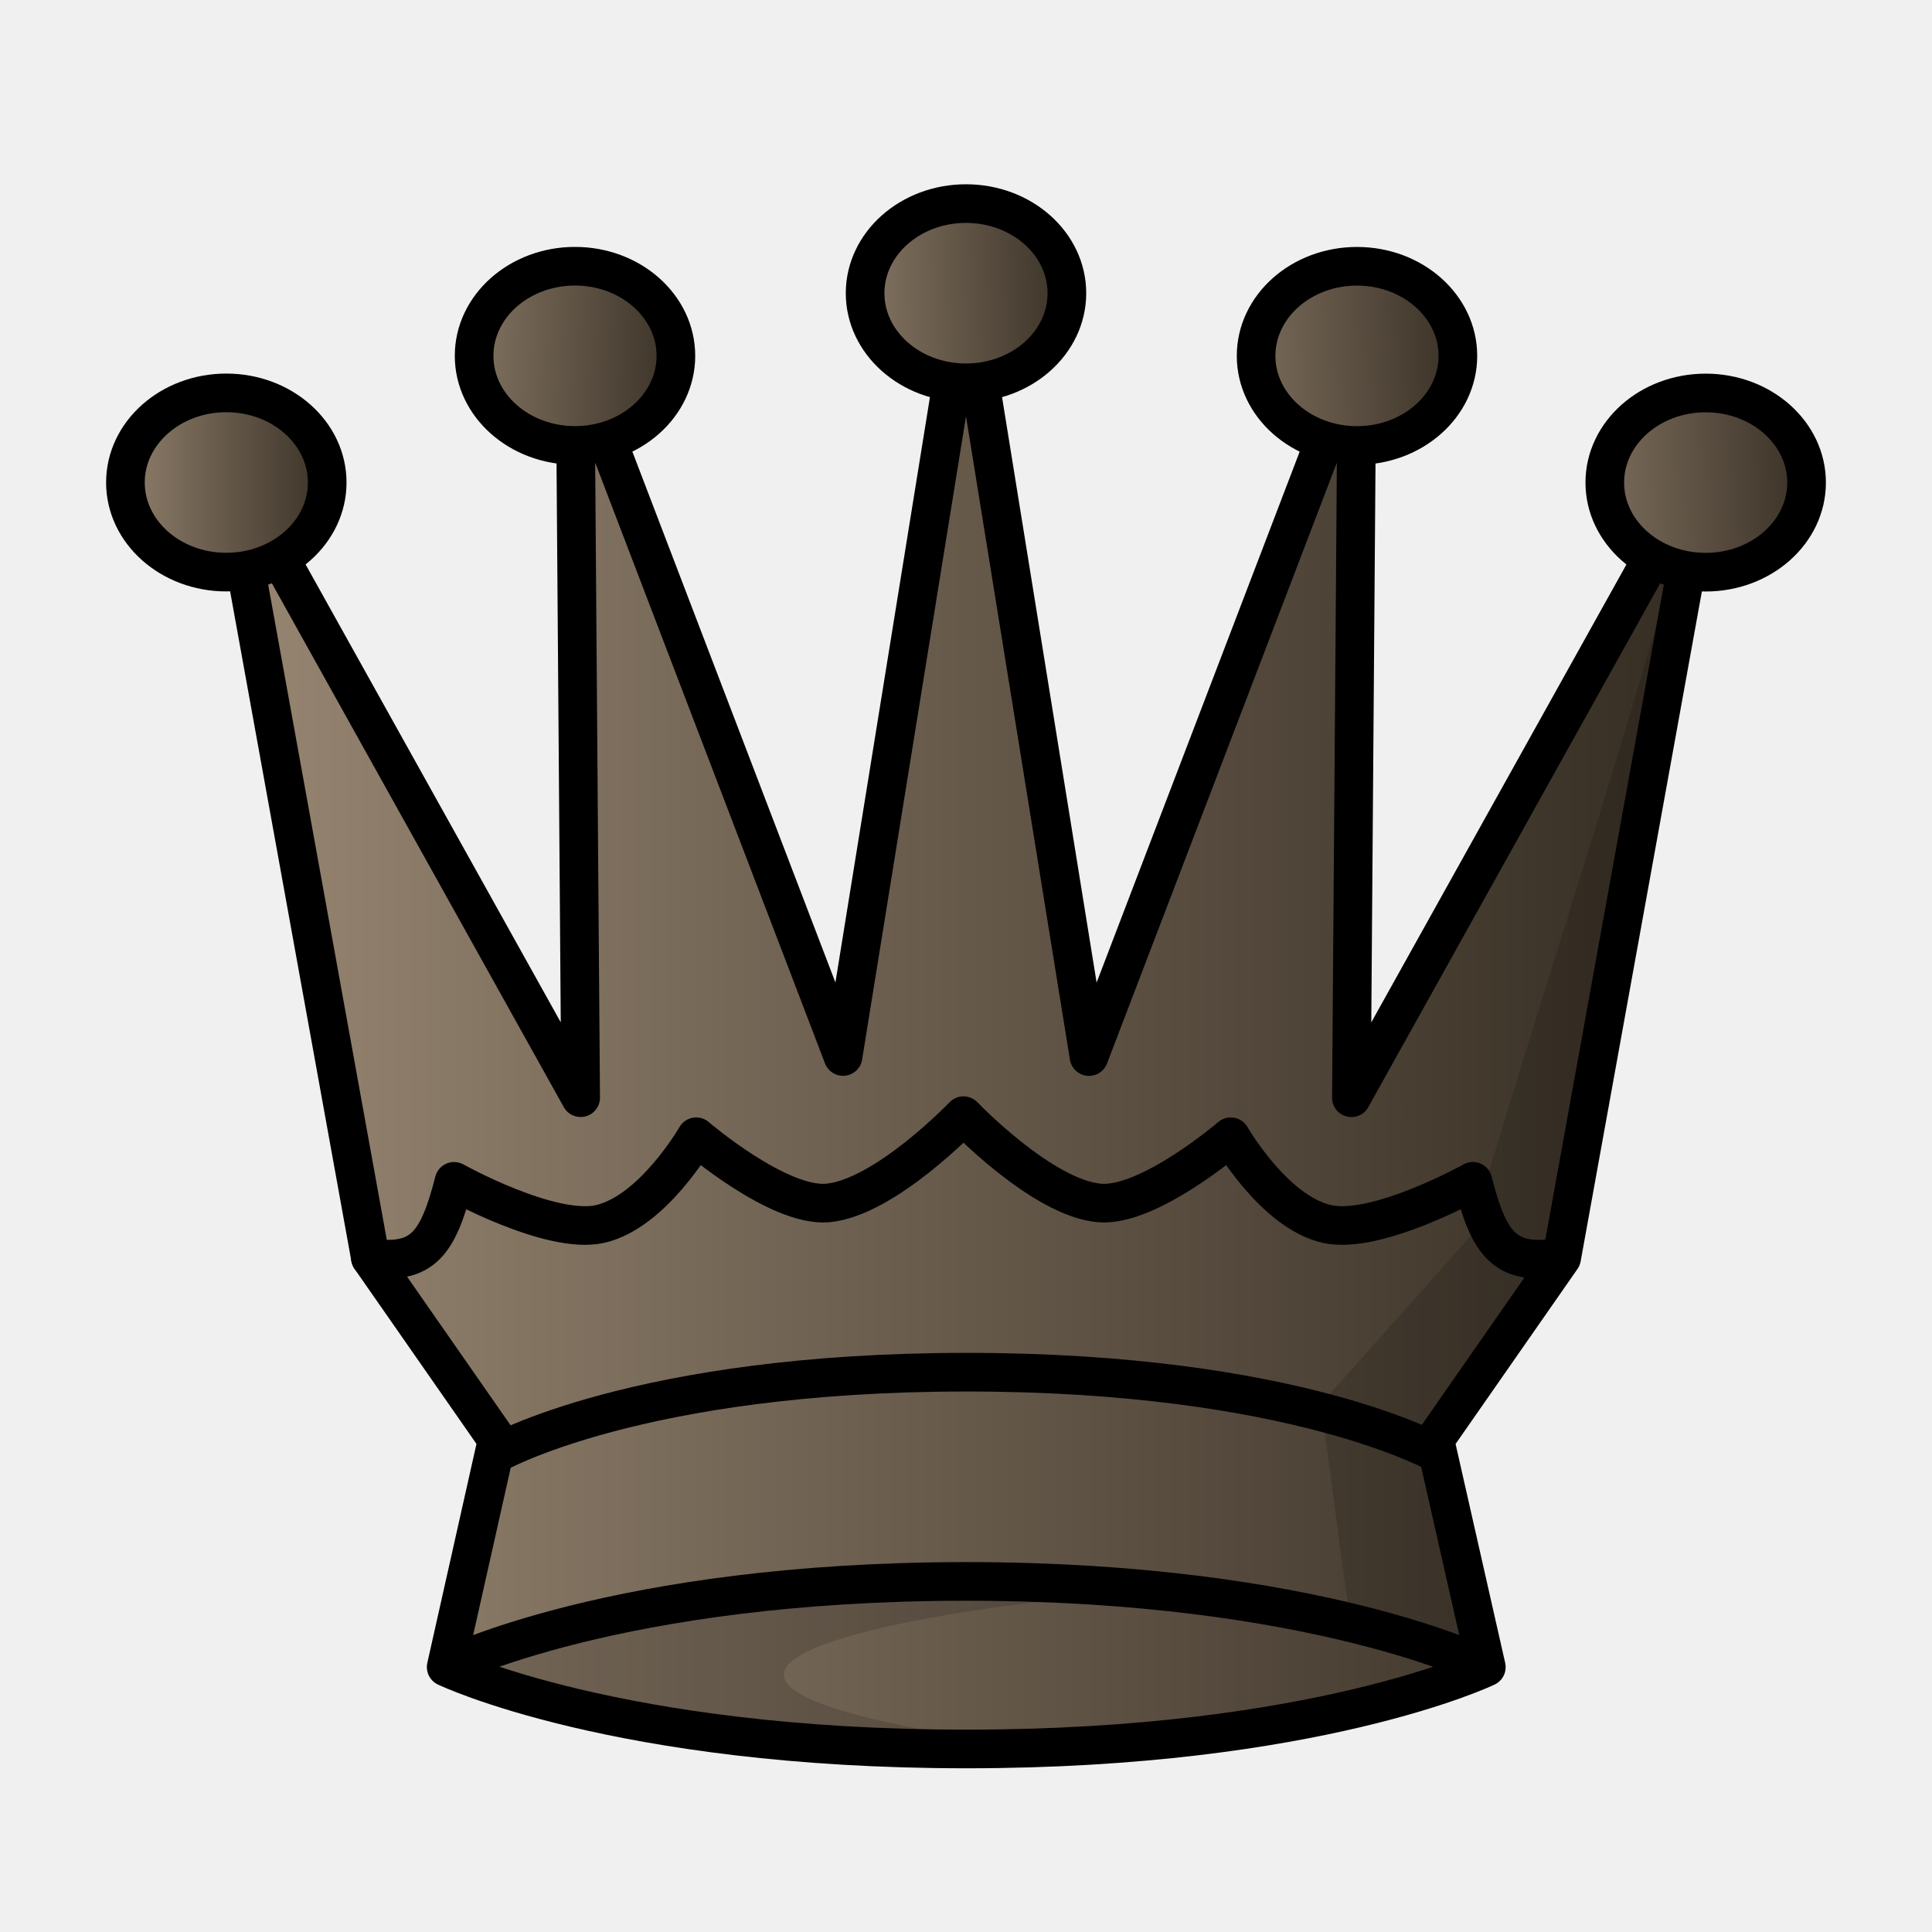
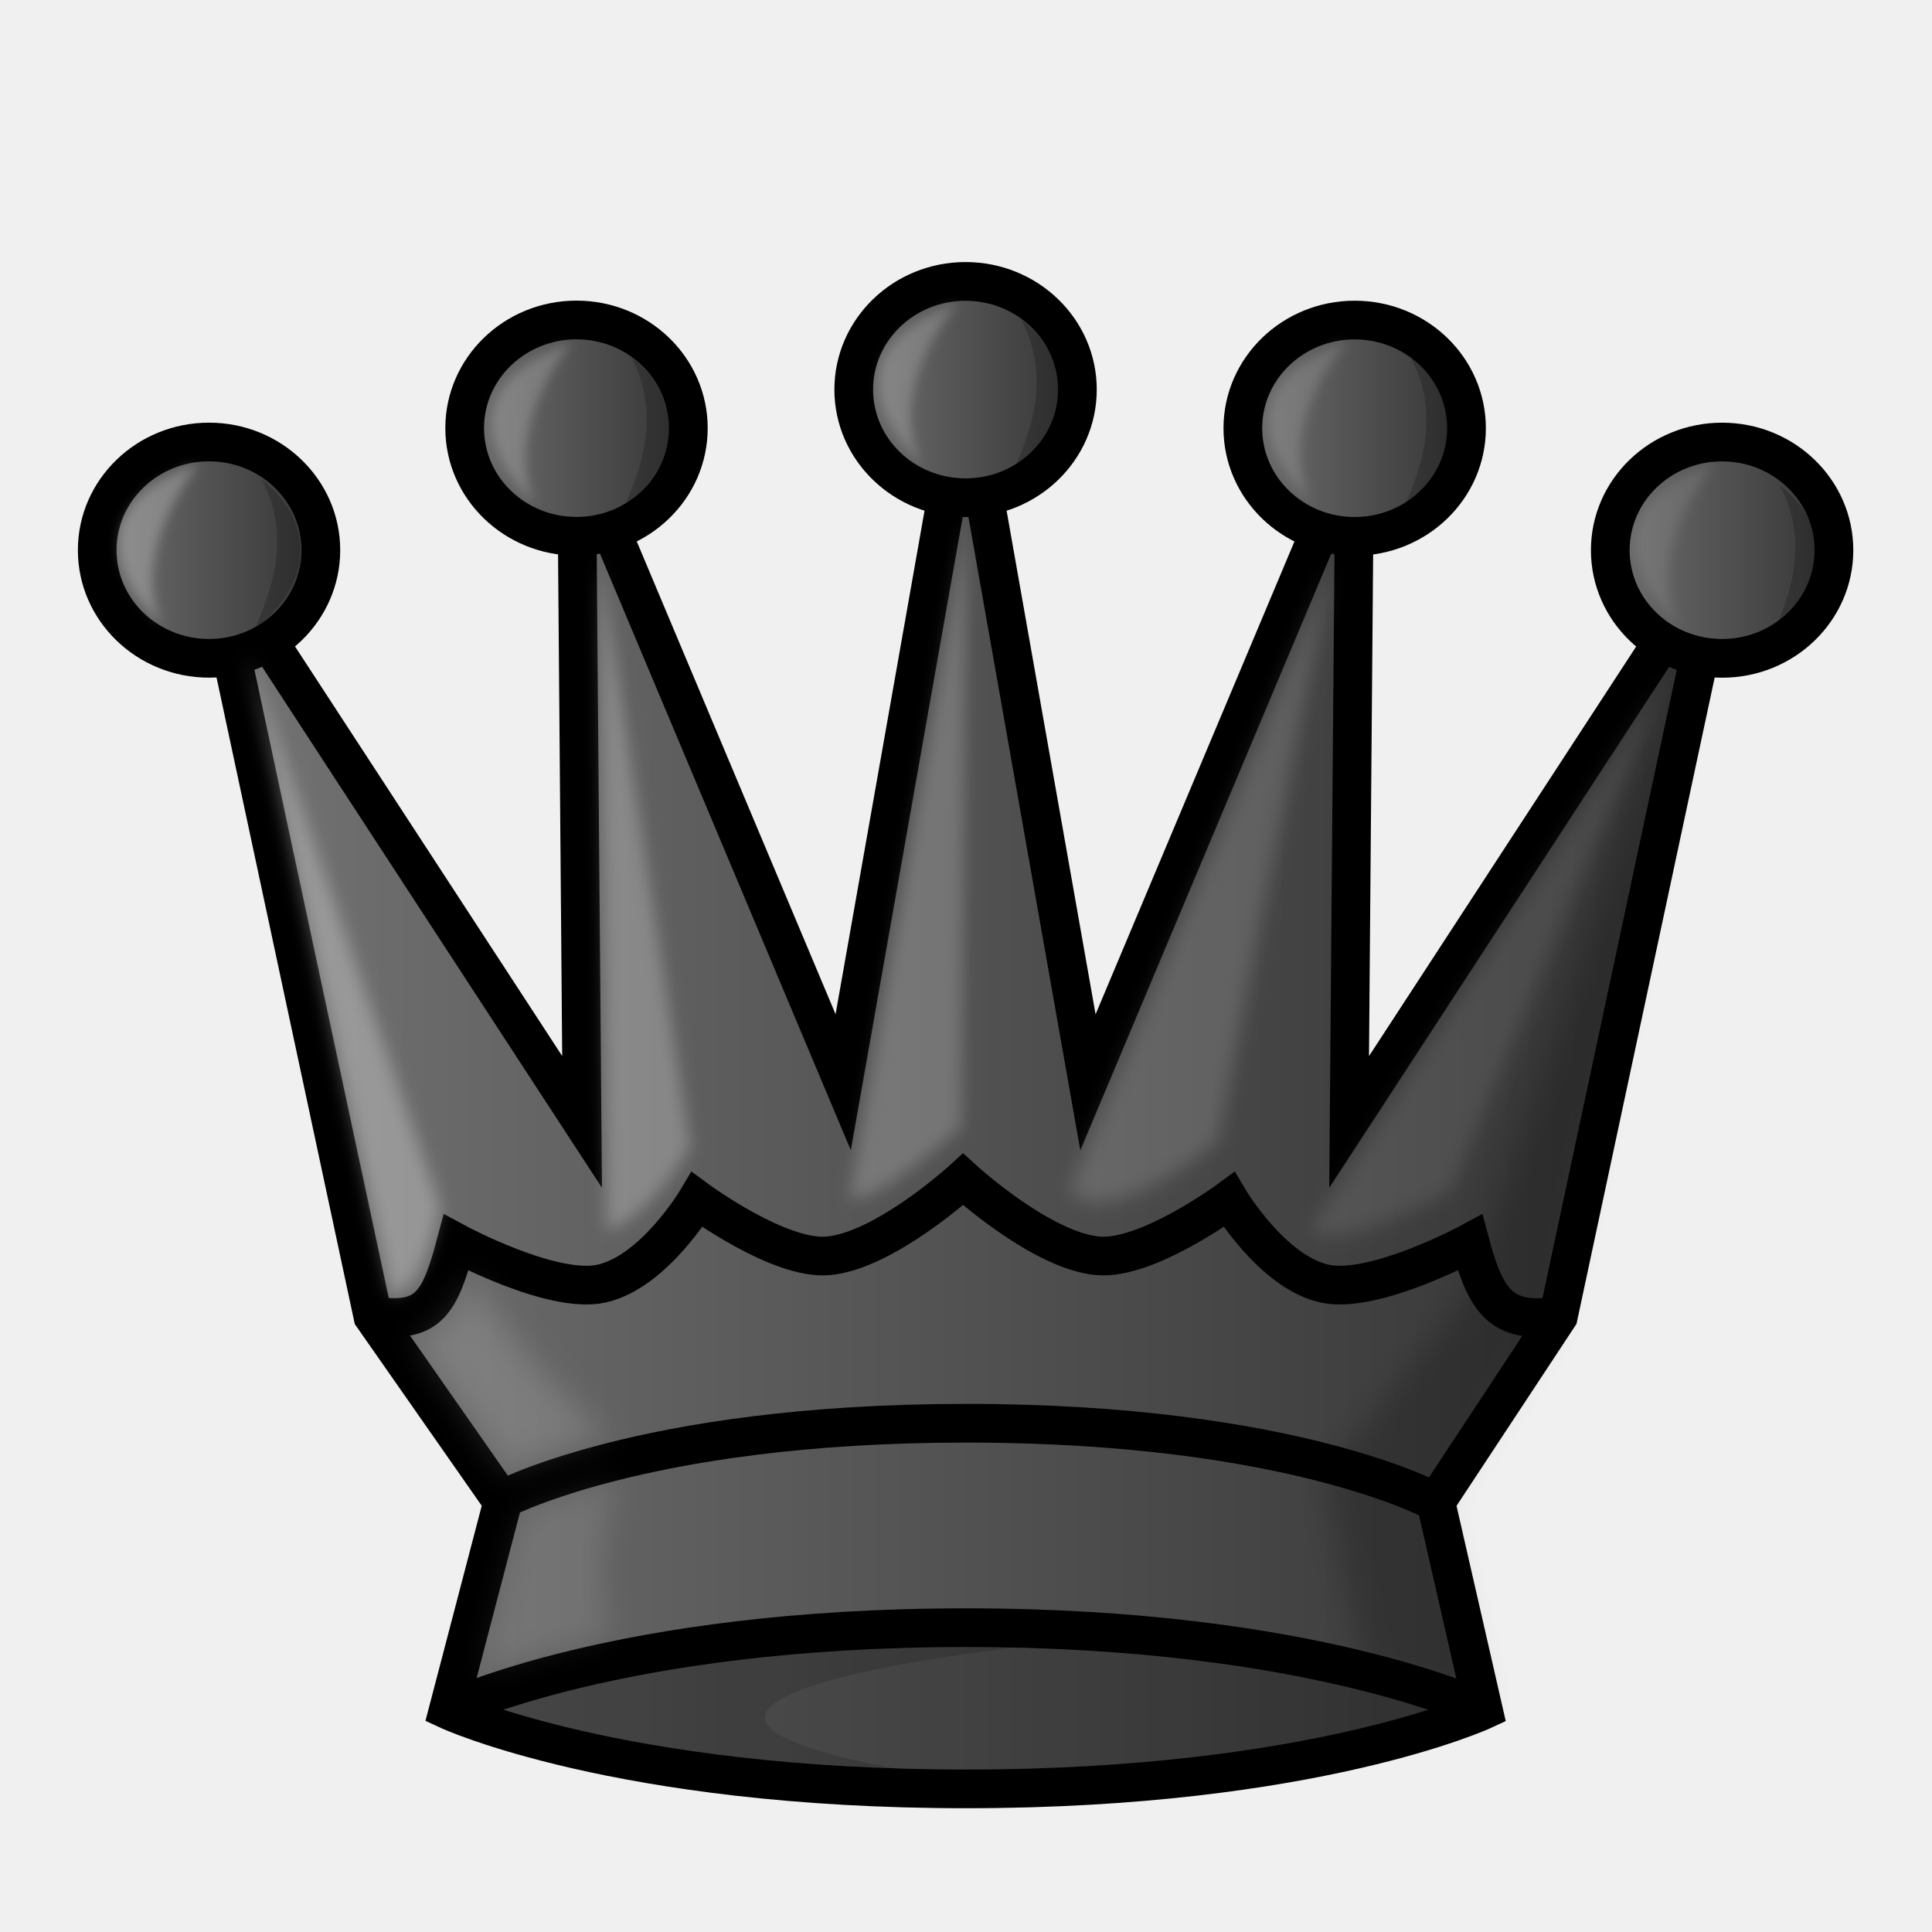
- <svg xmlns="http://www.w3.org/2000/svg" xmlns:xlink="http://www.w3.org/1999/xlink" width="50mm" height="50mm" clip-rule="evenodd" fill-rule="evenodd" image-rendering="optimizeQuality" shape-rendering="geometricPrecision" text-rendering="geometricPrecision" viewBox="0 0 50 50">
+ <svg xmlns="http://www.w3.org/2000/svg" xmlns:xlink="http://www.w3.org/1999/xlink" width="50mm" height="50mm" clip-rule="evenodd" fill-rule="evenodd" image-rendering="optimizeQuality" shape-rendering="geometricPrecision" text-rendering="geometricPrecision" version="1.1" viewBox="0 0 50 50">
  <defs>
-     <linearGradient id="b" x1="34.738" x2="69.657" y1="257.05" y2="257.05" gradientTransform="matrix(1.1016 0 0 1.0187 -32.498 -234.16)" gradientUnits="userSpaceOnUse" xlink:href="#a" />
-     <linearGradient id="a" x1="-497.87" x2="-466.88" y1="13.855" y2="13.855" gradientTransform="matrix(1.011 0 0 1.052 512.68 12.69)" gradientUnits="userSpaceOnUse">
-       <stop stop-color="#978672" offset="0" />
-       <stop stop-color="#342c22" offset="1" />
+     <linearGradient id="linearGradient2174" x1="-25.017" x2="14.084" y1="-249.82" y2="-249.82" gradientTransform="matrix(.99988 0 0 .97754 30.455 272.6)" gradientUnits="userSpaceOnUse" xlink:href="#linearGradient2403" />
+     <linearGradient id="linearGradient2403" x1="9.241" x2="40.761" y1="27.266" y2="27.266" gradientTransform="matrix(1.0155 0 0 1.0103 -.38852 .48153)" gradientUnits="userSpaceOnUse">
+       <stop stop-color="#635f5e" style="stop-color:#737373" offset="0" />
+       <stop stop-color="#131111" style="stop-color:#303030" offset="1" />
    </linearGradient>
-     <linearGradient id="c" x1="1387.7" x2="1393.9" y1="-147.86" y2="-147.86" gradientTransform="matrix(1.0005 0 0 1.0135 -1385.7 162.34)" gradientUnits="userSpaceOnUse" xlink:href="#a" />
-     <linearGradient id="d" x1="1395.6" x2="1403" y1="-151.37" y2="-151.09" gradientTransform="matrix(1.0005 0 0 1.0135 -1385.7 162.34)" gradientUnits="userSpaceOnUse" xlink:href="#a" />
-     <linearGradient id="e" x1="1405.9" x2="1413.1" y1="-152.55" y2="-152.69" gradientTransform="matrix(1.0005 0 0 1.0135 -1385.7 162.34)" gradientUnits="userSpaceOnUse" xlink:href="#a" />
-     <linearGradient id="f" x1="1414.9" x2="1423.2" y1="-150.86" y2="-151.09" gradientTransform="matrix(1.0005 0 0 1.0135 -1385.7 162.34)" gradientUnits="userSpaceOnUse" xlink:href="#a" />
-     <linearGradient id="g" x1="1424.1" x2="1432.2" y1="-147.67" y2="-147.86" gradientTransform="matrix(1.0005 0 0 1.0135 -1385.7 162.34)" gradientUnits="userSpaceOnUse" xlink:href="#a" />
+     <linearGradient id="linearGradient2176" x1="-27.911" x2="-21.13" y1="-264.3" y2="-264.3" gradientTransform="matrix(.99988 0 0 .97754 29.927 272.6)" gradientUnits="userSpaceOnUse" xlink:href="#linearGradient2403" />
+     <filter id="filter1764-6-1-4" x="-.095" y="-.032" width="1.19" height="1.064" color-interpolation-filters="sRGB">
+       <feGaussianBlur stdDeviation="0.388" />
+     </filter>
+     <linearGradient id="linearGradient2178" x1="-18.928" x2="-12.147" y1="-267.53" y2="-267.53" gradientTransform="matrix(.99988 0 0 .97754 30.455 272.6)" gradientUnits="userSpaceOnUse" xlink:href="#linearGradient2403" />
+     <linearGradient id="linearGradient2180" x1="-8.857" x2="-2.076" y1="-268.55" y2="-268.55" gradientTransform="matrix(.99988 0 0 .97754 30.455 272.6)" gradientUnits="userSpaceOnUse" xlink:href="#linearGradient2403" />
+     <linearGradient id="linearGradient2182" x1="1.214" x2="7.995" y1="-267.53" y2="-267.53" gradientTransform="matrix(.99988 0 0 .97754 30.455 272.6)" gradientUnits="userSpaceOnUse" xlink:href="#linearGradient2403" />
+     <linearGradient id="linearGradient2184" x1="10.196" x2="16.978" y1="-264.3" y2="-264.3" gradientTransform="matrix(.99988 0 0 .97754 30.983 272.6)" gradientUnits="userSpaceOnUse" xlink:href="#linearGradient2403" />
+     <filter id="filter2222" x="-.104" y="-.031" width="1.208" height="1.062" style="color-interpolation-filters:sRGB">
+       <feGaussianBlur stdDeviation="0.216" />
+     </filter>
+     <filter id="filter2218" x="-.202" y="-.027" width="1.403" height="1.054" style="color-interpolation-filters:sRGB">
+       <feGaussianBlur stdDeviation="0.197" />
+     </filter>
+     <filter id="filter2214" x="-.164" y="-.028" width="1.327" height="1.056" style="color-interpolation-filters:sRGB">
+       <feGaussianBlur stdDeviation="0.206" />
+     </filter>
+     <filter id="filter2210" x="-.082" y="-.034" width="1.165" height="1.068" style="color-interpolation-filters:sRGB">
+       <feGaussianBlur stdDeviation="0.233" />
+     </filter>
+     <filter id="filter2186" x="-.062" y="-.039" width="1.124" height="1.079" style="color-interpolation-filters:sRGB">
+       <feGaussianBlur stdDeviation="0.237" />
+     </filter>
+     <filter id="filter2194" x="-.164" y="-.08" width="1.329" height="1.161" style="color-interpolation-filters:sRGB">
+       <feGaussianBlur stdDeviation="0.14" />
+     </filter>
+     <filter id="filter2198" x="-.164" y="-.08" width="1.329" height="1.161" style="color-interpolation-filters:sRGB">
+       <feGaussianBlur stdDeviation="0.14" />
+     </filter>
+     <filter id="filter2202" x="-.165" y="-.08" width="1.329" height="1.161" style="color-interpolation-filters:sRGB">
+       <feGaussianBlur stdDeviation="0.14" />
+     </filter>
+     <filter id="filter2206" x="-.165" y="-.08" width="1.329" height="1.161" style="color-interpolation-filters:sRGB">
+       <feGaussianBlur stdDeviation="0.14" />
+     </filter>
+     <filter id="filter2190" x="-.165" y="-.08" width="1.329" height="1.161" style="color-interpolation-filters:sRGB">
+       <feGaussianBlur stdDeviation="0.14" />
+     </filter>
+     <filter id="filter2230" x="-.228" y="-.166" width="1.455" height="1.332" style="color-interpolation-filters:sRGB">
+       <feGaussianBlur stdDeviation="0.338" />
+     </filter>
+     <filter id="filter2226" x="-.193" y="-.191" width="1.386" height="1.382" style="color-interpolation-filters:sRGB">
+       <feGaussianBlur stdDeviation="0.4" />
+     </filter>
  </defs>
-   <path d="M37.134 37.265l3.281-4.71 3.728-20.6-9.169 16.455.145-19.2-6.936 18.134L25 7.636l-3.182 19.706-6.936-18.133.145 19.199-9.17-16.455 3.729 20.6 3.281 4.71-1.32 5.881s4.417 2.119 13.465 2.119c9.047 0 13.454-2.118 13.454-2.118z" fill="url(#b)" stroke="#000" stroke-linecap="round" stroke-linejoin="round" />
-   <path d="M9.586 32.553c1.354.187 1.752-.368 2.165-1.98 0 0 2.5 1.395 3.781 1.103 1.37-.313 2.485-2.257 2.485-2.257s2.124 1.823 3.398 1.714c1.481-.127 3.52-2.26 3.52-2.26s2.039 2.133 3.52 2.26c1.274.109 3.397-1.714 3.397-1.714s1.115 1.944 2.486 2.257c1.28.292 3.78-1.104 3.78-1.104.413 1.613.812 2.168 2.166 1.981" fill="none" stroke="#000" stroke-linecap="round" stroke-linejoin="round" />
-   <ellipse cx="5.857" cy="12.487" rx="2.611" ry="2.319" fill="url(#c)" stroke="#000" stroke-linecap="round" stroke-linejoin="round" />
-   <path d="M43.586 13.502c-1.197 4.8-4.193 13.744-5.546 18.507l-3.853 4.322.682 5.122 3.093 1.179-.828-5.65 3.071-4.179z" opacity=".15" />
-   <g stroke="#000" stroke-linecap="round" stroke-linejoin="round">
-     <ellipse cx="14.881" cy="9.209" rx="2.611" ry="2.319" fill="url(#d)" />
-     <ellipse cx="25" cy="7.588" rx="2.611" ry="2.319" fill="url(#e)" />
-     <ellipse cx="35.119" cy="9.21" rx="2.611" ry="2.319" fill="url(#f)" />
-     <ellipse cx="44.143" cy="12.489" rx="2.611" ry="2.319" fill="url(#g)" />
-   </g>
-   <path d="M25.006 40.477c-4.859 0-9.718.89-12.956 2.67 3.242 1.781 8.107 1.815 12.97 1.813-11.974-1.95 1.971-3.836 6.772-3.871-2.145-.407-4.464-.612-6.785-.612z" opacity=".15" />
-   <path d="M11.549 43.147s4.409-2.22 13.456-2.22c9.048 0 13.457 2.22 13.457 2.22M12.811 37.632s3.683-2.12 12.209-2.12 12.209 2.12 12.209 2.12" fill="none" stroke="#000" />
+   <path d="m37.159 38.874 3.171-4.809 4.238-19.826-9.653 14.798 0.144-17.439-6.903 16.413-3.167-17.929-3.167 17.927-6.902-16.413 0.144 17.439-9.653-14.798 4.239 19.826 3.36 4.809-1.409 5.385s4.396 2.039 13.4 2.039c9.004 7.8e-5 13.389-2.038 13.389-2.038z" fill="url(#linearGradient1677-2)" image-rendering="optimizeQuality" style="clip-rule:evenodd;fill-rule:evenodd;fill:url(#linearGradient2174);shape-rendering:geometricPrecision;stroke-linecap:round;stroke-width:1.001;stroke:#000000" />
+   <path d="m9.747 34.064c1.347 0.18 1.645-0.355 2.056-1.906 0 0 2.488 1.344 3.763 1.062 1.364-0.301 2.474-2.172 2.474-2.172s2.113 1.559 3.381 1.454c1.474-0.122 3.503-1.98 3.503-1.98s2.029 1.859 3.503 1.98c1.268 0.105 3.381-1.454 3.381-1.454s1.109 1.87 2.474 2.172c1.275 0.281 3.763-1.062 3.763-1.062 0.411 1.552 0.84 2.088 2.187 1.908" fill="none" image-rendering="optimizeQuality" style="clip-rule:evenodd;fill-rule:evenodd;shape-rendering:geometricPrecision;stroke-linecap:round;stroke-width:1.001;stroke:#000000" />
+   <ellipse cx="5.41" cy="14.238" rx="2.894" ry="2.799" fill="url(#linearGradient2748)" image-rendering="optimizeQuality" stroke-linejoin="round" style="clip-rule:evenodd;fill-rule:evenodd;fill:url(#linearGradient2176);paint-order:normal;shape-rendering:geometricPrecision;stroke-linecap:round;stroke-width:1.001;stroke:#000000" />
+   <path transform="matrix(.99988 0 0 .97754 30.455 272.6)" d="m13.559-262.78c-1.191 4.726-4.701 13.531-6.049 18.221l-3.738 4.819 1.08 4.99 3.079 1.16-1.226-5.51 2.961-4.677z" filter="url(#filter1764-6)" image-rendering="optimizeQuality" opacity=".25" style="clip-rule:evenodd;fill-rule:evenodd;filter:url(#filter1764-6-1-4);mix-blend-mode:normal;opacity:.2;shape-rendering:geometricPrecision;stroke-width:1.003" />
+   <path d="m24.496 41.69c-4.835 0-9.671 0.857-12.894 2.57 3.227 1.714 8.068 1.747 12.908 1.745-11.917-1.877 1.961-3.692 6.739-3.726-2.135-0.391-4.443-0.589-6.753-0.589z" image-rendering="optimizeQuality" opacity=".2" style="clip-rule:evenodd;fill-rule:evenodd;opacity:.15;shape-rendering:geometricPrecision;stroke-width:1.002" />
+   <path d="m11.601 44.26s4.388-2.136 13.392-2.136c9.004-7.8e-5 13.392 2.136 13.392 2.136" fill="none" image-rendering="optimizeQuality" style="clip-rule:evenodd;fill-rule:evenodd;shape-rendering:geometricPrecision;stroke-width:1.001;stroke:#000000" />
+   <path d="m12.857 38.874s3.666-2.041 12.151-2.041c8.485-7.8e-5 12.151 2.041 12.151 2.041" fill="none" image-rendering="optimizeQuality" style="clip-rule:evenodd;fill-rule:evenodd;shape-rendering:geometricPrecision;stroke-width:1.001;stroke:#000000" />
+   <ellipse cx="14.92" cy="11.08" rx="2.894" ry="2.799" fill="url(#linearGradient2750)" image-rendering="optimizeQuality" style="clip-rule:evenodd;fill-rule:evenodd;fill:url(#linearGradient2178);paint-order:normal;shape-rendering:geometricPrecision;stroke-linecap:round;stroke-linejoin:round;stroke-width:1.002;stroke:#000000" />
+   <ellipse cx="24.989" cy="10.082" rx="2.894" ry="2.799" fill="url(#linearGradient2752)" image-rendering="optimizeQuality" style="clip-rule:evenodd;fill-rule:evenodd;fill:url(#linearGradient2180);paint-order:normal;shape-rendering:geometricPrecision;stroke-linecap:round;stroke-linejoin:round;stroke-width:1.002;stroke:#000000" />
+   <ellipse cx="35.059" cy="11.082" rx="2.894" ry="2.799" fill="url(#linearGradient2754)" image-rendering="optimizeQuality" style="clip-rule:evenodd;fill-rule:evenodd;fill:url(#linearGradient2182);paint-order:normal;shape-rendering:geometricPrecision;stroke-linecap:round;stroke-linejoin:round;stroke-width:1.002;stroke:#000000" />
+   <ellipse cx="44.568" cy="14.239" rx="2.894" ry="2.799" fill="url(#linearGradient2756)" image-rendering="optimizeQuality" style="clip-rule:evenodd;fill-rule:evenodd;fill:url(#linearGradient2184);paint-order:normal;shape-rendering:geometricPrecision;stroke-linecap:round;stroke-linejoin:round;stroke-width:1.002;stroke:#000000" />
+   <path d="m6.386 16.873 3.733 16.641s0.794 0.057 1.273-2.295z" style="clip-rule:evenodd;fill-rule:evenodd;fill:#ffffff;filter:url(#filter2222);image-rendering:optimizeQuality;opacity:.3;shape-rendering:geometricPrecision" />
+   <path d="m15.522 14.499 2.341 15.169c-0.626 1.087-1.472 2-2.163 2.17z" style="clip-rule:evenodd;fill-rule:evenodd;fill:#ffffff;filter:url(#filter2218);image-rendering:optimizeQuality;opacity:.25;shape-rendering:geometricPrecision" />
+   <path d="m21.986 31.027 3.027-17.612-0.139 15.757c-1.066 0.913-2.149 1.858-2.888 1.855z" style="clip-rule:evenodd;fill-rule:evenodd;fill:#ffffff;filter:url(#filter2214);image-rendering:optimizeQuality;opacity:.2;shape-rendering:geometricPrecision" />
+   <path d="m34.459 14.605-6.78 16.182c0.016-0.092 0.467 1.394 3.831-1.244z" style="clip-rule:evenodd;fill-rule:evenodd;fill:#ffffff;filter:url(#filter2210);image-rendering:optimizeQuality;opacity:.15;shape-rendering:geometricPrecision" />
+   <path d="m33.921 31.807 9.219-14.326-5.598 13.346s-3.153 1.734-3.621 0.98z" style="clip-rule:evenodd;fill-rule:evenodd;fill:#ffffff;filter:url(#filter2186);image-rendering:optimizeQuality;opacity:.1;shape-rendering:geometricPrecision" />
+   <path d="m4.184 16.16s-3.018-2.692 0.934-4.171c0.088 0.014-1.833 2.156-0.934 4.171z" style="clip-rule:evenodd;fill-rule:evenodd;fill:#ffffff;filter:url(#filter2194);image-rendering:optimizeQuality;opacity:.25;shape-rendering:geometricPrecision" />
+   <path d="m13.831 13.031s-3.018-2.692 0.934-4.171c0.089 1.96e-5 -1.796 2.054-0.934 4.171z" style="clip-rule:evenodd;fill-rule:evenodd;fill:#ffffff;filter:url(#filter2198);image-rendering:optimizeQuality;opacity:.2;shape-rendering:geometricPrecision" />
+   <path d="m23.849 12.006s-3.018-2.692 0.934-4.171c0.058 8.505e-4 -1.927 2.091-0.934 4.171z" style="clip-rule:evenodd;fill-rule:evenodd;fill:#ffffff;filter:url(#filter2202);image-rendering:optimizeQuality;opacity:.2;shape-rendering:geometricPrecision" />
+   <path d="m33.935 12.992s-3.018-2.692 0.934-4.171c0.044-0.003-1.919 2.093-0.934 4.171z" style="clip-rule:evenodd;fill-rule:evenodd;fill:#ffffff;filter:url(#filter2206);image-rendering:optimizeQuality;opacity:.15;shape-rendering:geometricPrecision" />
+   <path d="m43.431 16.15s-3.018-2.692 0.934-4.171c0.046 0.018-1.883 2.19-0.934 4.171z" style="clip-rule:evenodd;fill-rule:evenodd;fill:#ffffff;filter:url(#filter2190);image-rendering:optimizeQuality;opacity:.1;shape-rendering:geometricPrecision" />
+   <path d="m24.993 46.396c-9.004 7.8e-5 -13.392-2.136-13.392-2.136s4.388-2.136 13.392-2.136c9.004-7.8e-5 13.392 2.136 13.392 2.136s-4.388 2.136-13.392 2.136z" clip-rule="evenodd" fill-rule="evenodd" image-rendering="optimizeQuality" opacity=".2" shape-rendering="geometricPrecision" stroke="#000000" style="opacity:.2;stroke-width:0" />
+   <path d="m6.771 12.412c0.08 0.026 2.314 1.751-0.148 3.864-0.074-0.124 1.162-2.001 0.148-3.864z" opacity=".3" style="clip-rule:evenodd;fill-rule:evenodd;image-rendering:optimizeQuality;opacity:.2;shape-rendering:geometricPrecision;stroke-width:1.001" />
+   <path d="m16.336 9.246c0.081 0.026 2.314 1.751-0.148 3.864-0.074-0.124 1.162-2.001 0.148-3.864z" opacity=".3" style="clip-rule:evenodd;fill-rule:evenodd;image-rendering:optimizeQuality;opacity:.2;shape-rendering:geometricPrecision;stroke-width:1.001" />
+   <path d="m26.425 8.276c0.081 0.026 2.314 1.751-0.148 3.864-0.074-0.124 1.162-2.001 0.148-3.864z" opacity=".3" style="clip-rule:evenodd;fill-rule:evenodd;image-rendering:optimizeQuality;opacity:.2;shape-rendering:geometricPrecision;stroke-width:1.001" />
+   <path d="m36.515 9.268c0.081 0.026 2.314 1.751-0.148 3.864-0.074-0.124 1.162-2.001 0.148-3.864z" opacity=".3" style="clip-rule:evenodd;fill-rule:evenodd;image-rendering:optimizeQuality;opacity:.2;shape-rendering:geometricPrecision;stroke-width:1.001" />
+   <path d="m46.059 12.565c0.081 0.026 2.314 1.751-0.148 3.864-0.074-0.124 1.162-2.001 0.148-3.864z" opacity=".3" style="clip-rule:evenodd;fill-rule:evenodd;image-rendering:optimizeQuality;opacity:.2;shape-rendering:geometricPrecision;stroke-width:1.001" />
+   <path d="m13.514 39.223c0.848-0.45 1.7-0.66 2.571-0.878-0.587 0.841-0.616 2.64-0.34 3.979 0 0-0.89 0.124-3.225 0.904z" clip-rule="evenodd" fill="#ffffff" fill-rule="evenodd" image-rendering="optimizeQuality" opacity=".7" shape-rendering="geometricPrecision" style="filter:url(#filter2230);opacity:.1;stroke-width:1.001" />
+   <path d="m13.146 38.084c0.11-0.016 0.33-0.289 2.591-0.951-2.015-1.585-3.551-4.075-3.551-4.075-0.328 0.915-0.773 1.514-1.415 1.58z" clip-rule="evenodd" fill="#ffffff" fill-rule="evenodd" image-rendering="optimizeQuality" opacity=".9" shape-rendering="geometricPrecision" style="filter:url(#filter2226);opacity:.15;stroke-width:1.001" />
</svg>
